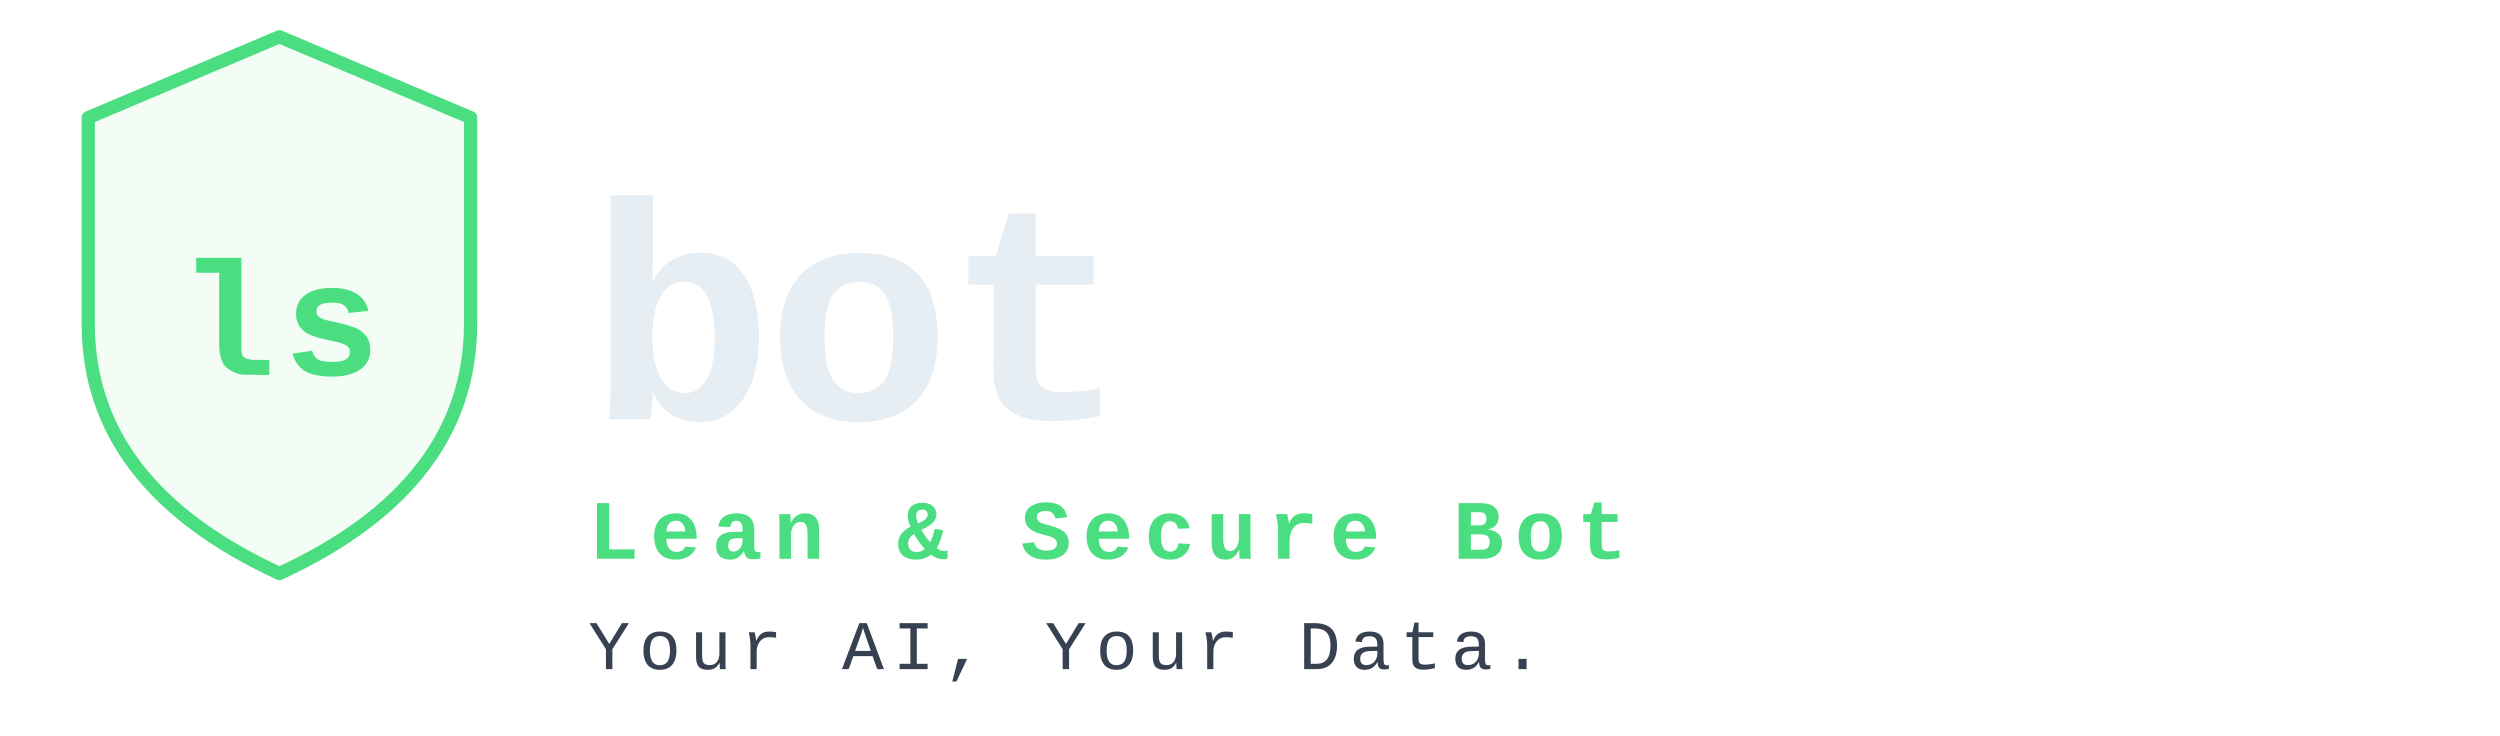
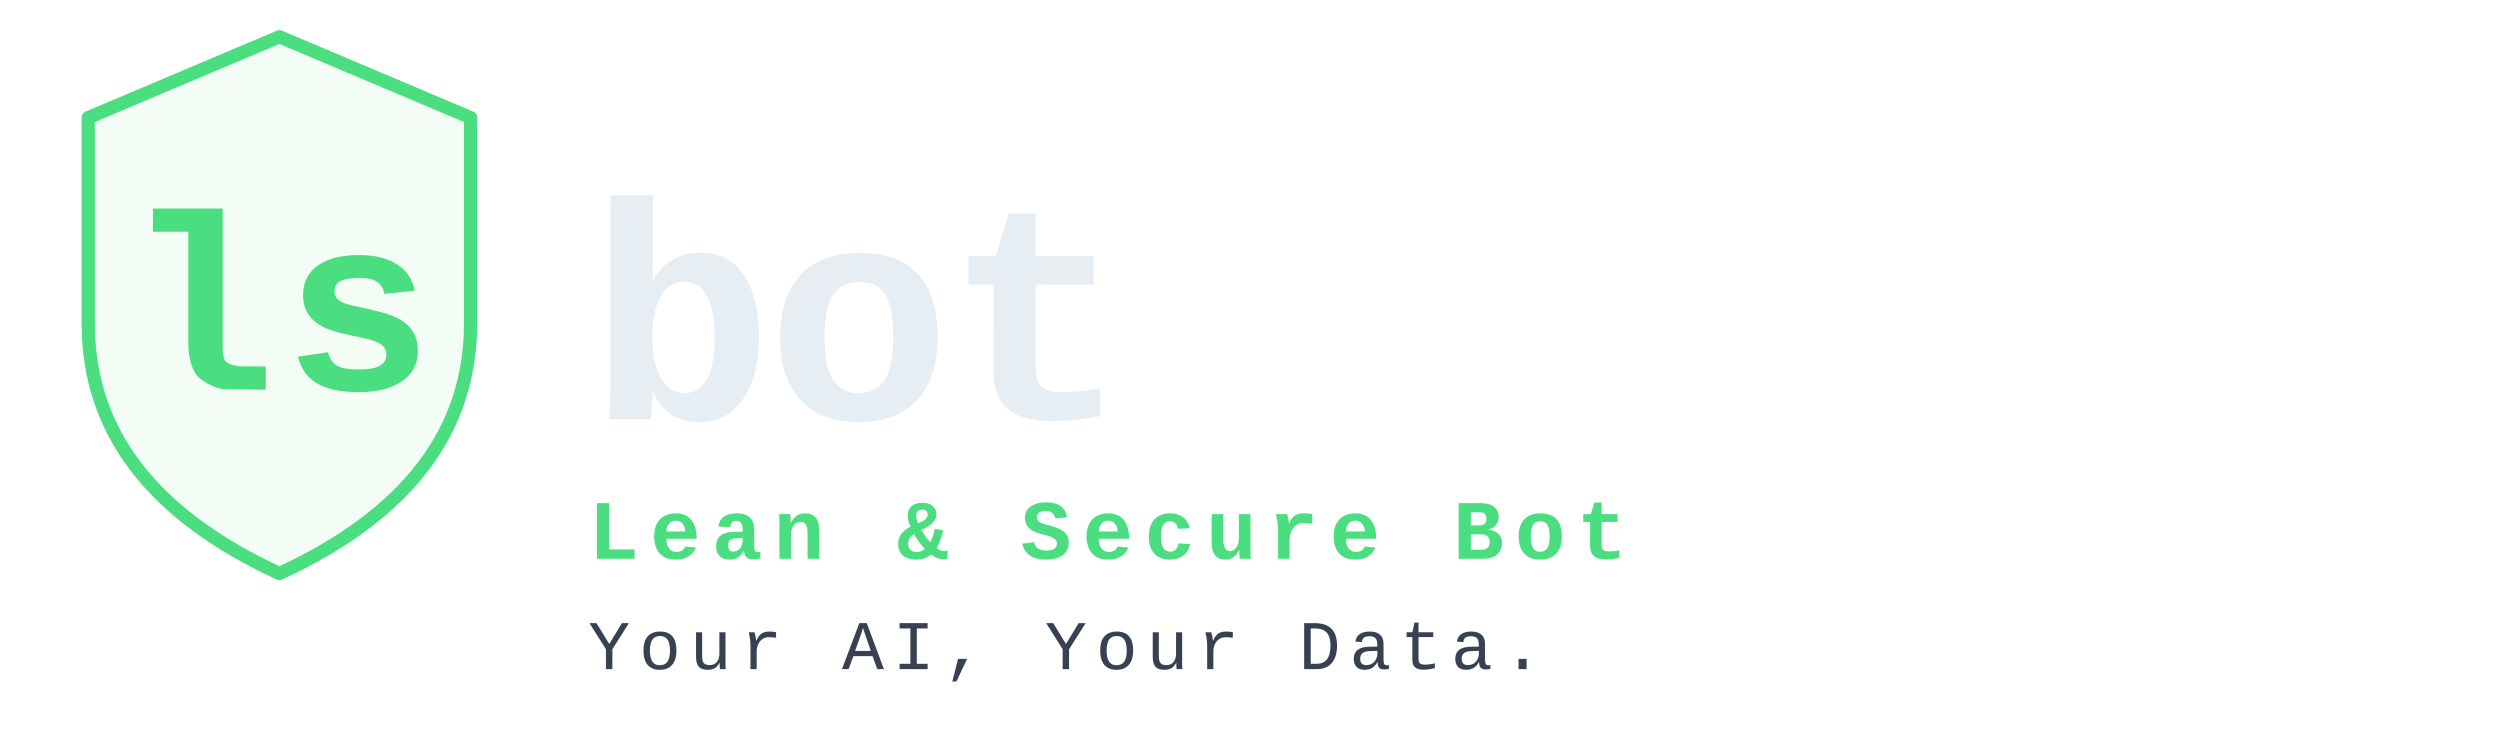
<svg xmlns="http://www.w3.org/2000/svg" viewBox="0 0 340 100" width="340" height="100">
  <path d="M38 5 L64 16 L64 44 Q64 66 38 78 Q12 66 12 44 L12 16 Z" fill="rgba(74,222,128,0.07)" stroke="#4ade80" stroke-width="1.8" stroke-linejoin="round" />
-   <text x="38" y="51" font-family="'Courier New',Courier,monospace" font-size="22" font-weight="700" fill="#4ade80" text-anchor="middle" letter-spacing="1">ls</text>
+   <text x="38" y="53" font-family="'Courier New',Courier,monospace" font-size="34" font-weight="700" fill="#4ade80" text-anchor="middle" letter-spacing="1">ls</text>
  <text x="80" y="57" font-family="'Courier New',Courier,monospace" font-size="42" font-weight="700" fill="#e6edf3" letter-spacing="-1">bot</text>
  <text x="80" y="76" font-family="'Courier New',Courier,monospace" font-size="11.5" font-weight="700" fill="#4ade80" letter-spacing="1.5">Lean &amp; Secure Bot</text>
  <text x="80" y="91" font-family="'Courier New',Courier,monospace" font-size="9.5" fill="#374151" letter-spacing="1.2">Your AI, Your Data.</text>
</svg>
